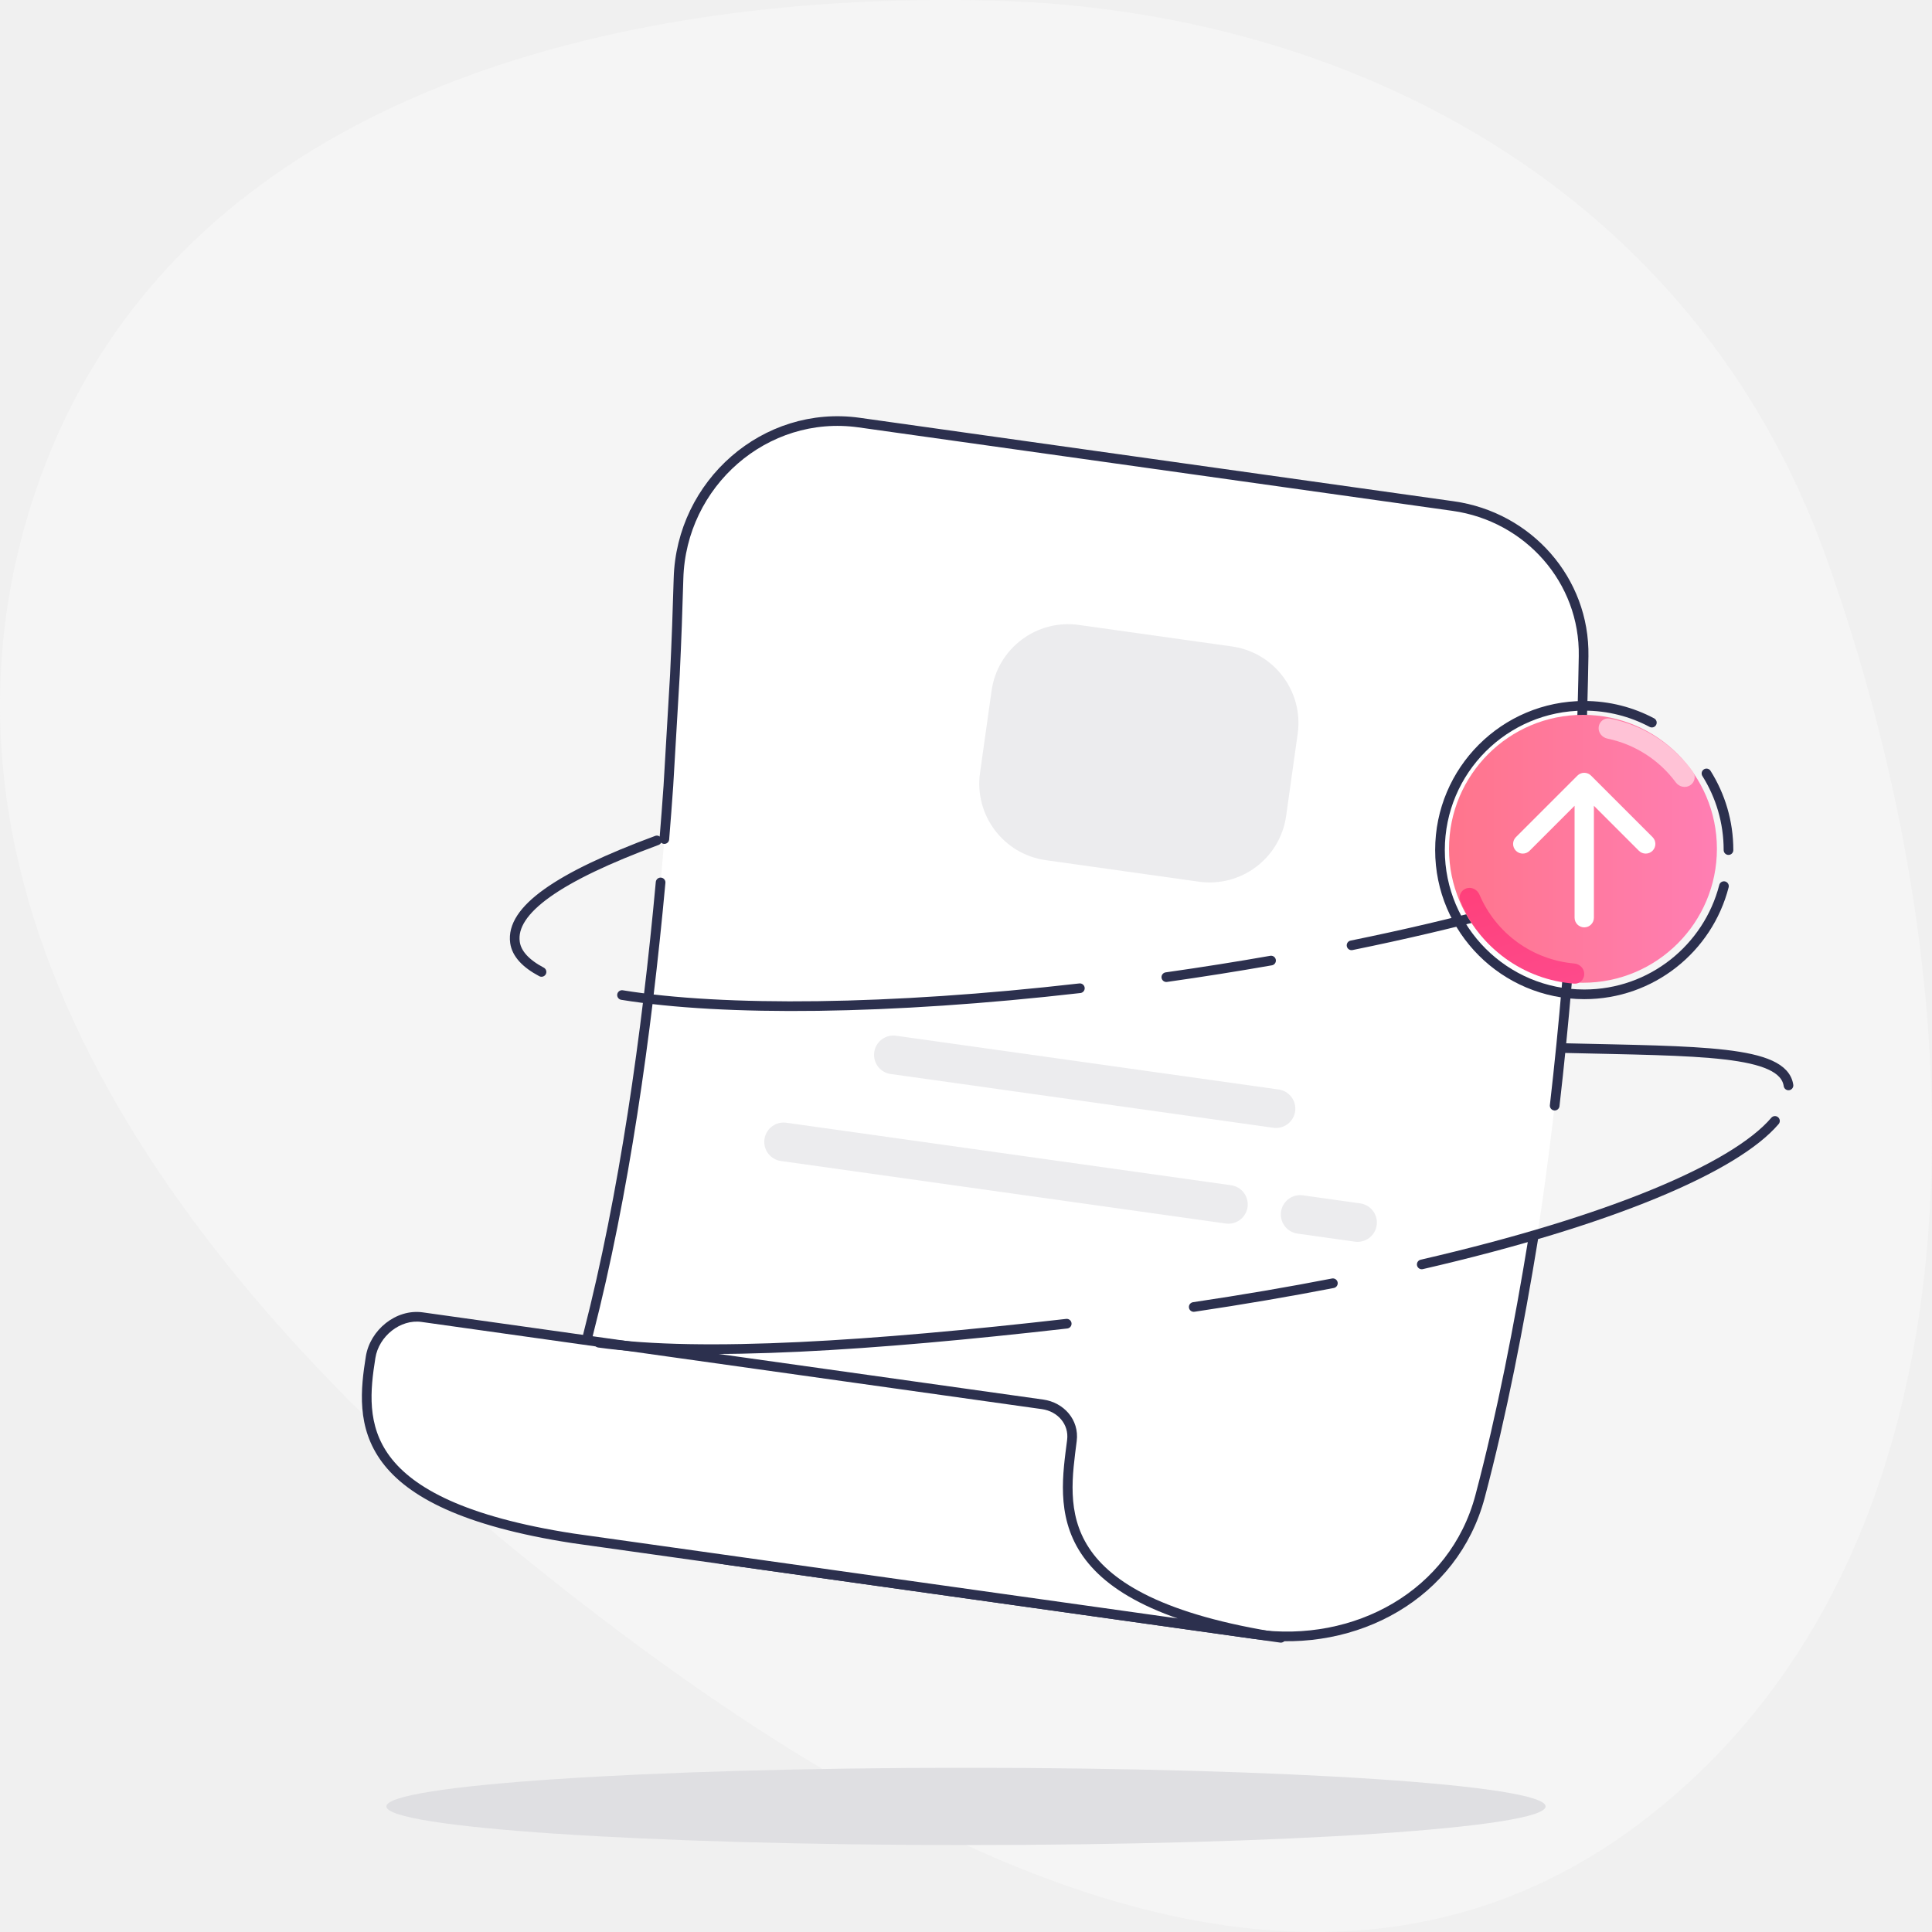
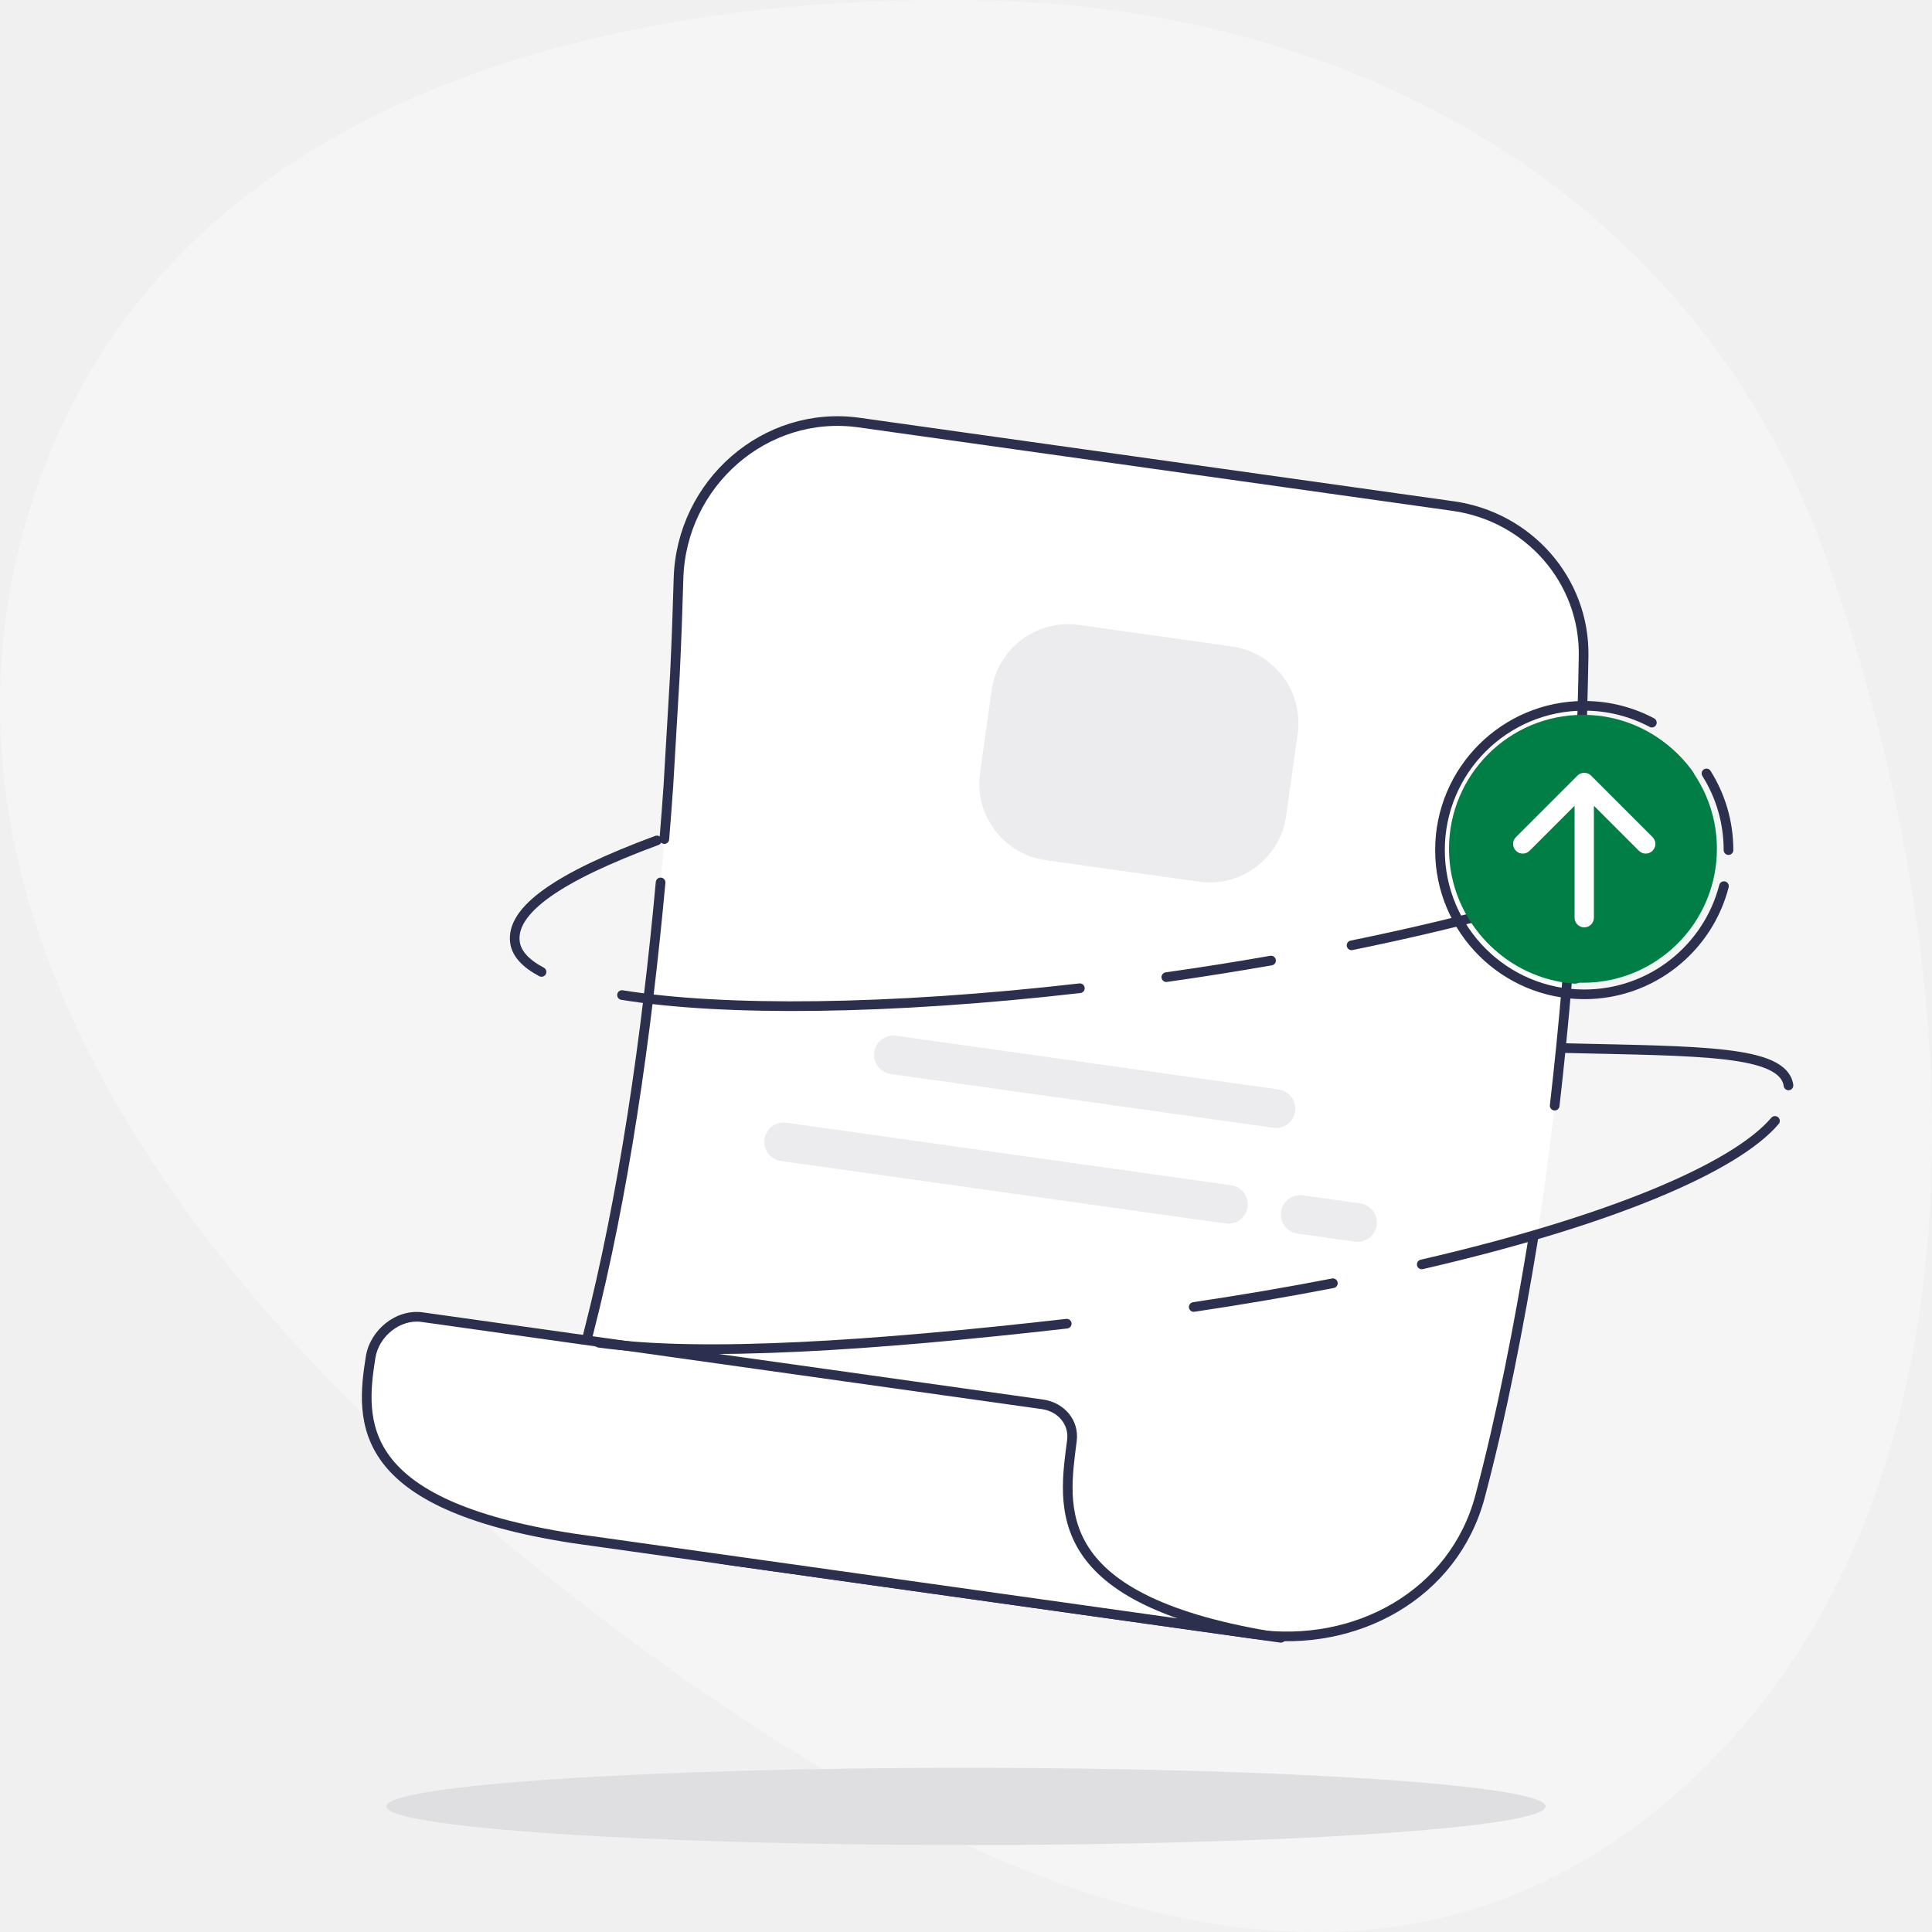
<svg xmlns="http://www.w3.org/2000/svg" width="200" height="200" viewBox="0 0 200 200" fill="none">
  <path fill-rule="evenodd" clip-rule="evenodd" d="M102.723 0.062C140.076 1.009 175.55 19.937 189.041 57.694C205.301 103.204 206.867 160.396 170.056 188.511C134.233 215.873 88.97 189.388 53.887 160.924C20.887 134.15 -9.882 95.408 3.001 52.974C15.788 10.854 61.815 -0.976 102.723 0.062Z" fill="#F5F5F5" />
  <ellipse cx="100" cy="187" rx="60" ry="4" fill="#DFDFE2" />
  <path d="M60.913 138.012C67.173 113.635 69.609 82.69 70.24 59.89C70.512 50.047 79.194 42.376 88.945 43.747L150.432 52.388C158.215 53.482 164.068 60.053 163.934 67.911C163.524 92.164 161.004 128.28 153.46 155C150.6 165.132 140.336 170.634 129.91 169.169L75.339 161.499C64.673 160 58.234 148.444 60.913 138.012Z" fill="white" />
  <path d="M160.94 114.455C162.868 97.718 163.711 81.079 163.934 67.926C164.068 60.068 158.215 53.482 150.432 52.388L88.945 43.747C79.194 42.376 70.511 50.057 70.239 59.9C70.151 63.071 70.029 66.399 69.866 69.846L69.19 81.364C69.063 83.178 68.924 85.012 68.773 86.859M158.714 128.266C157.269 137.103 155.455 146.478 153.214 154.914C150.51 165.089 140.336 170.634 129.91 169.169L75.339 161.499C64.673 160 58.235 148.442 60.914 138.009C64.582 123.724 66.937 107.184 68.385 91.349" stroke="#2C304E" stroke-linecap="round" />
  <path d="M92.481 109.199L132.091 114.766" stroke="#ECECEE" stroke-width="4" stroke-linecap="round" />
  <path d="M81.117 118.205L127.164 124.677M140.533 126.555L134.591 125.72" stroke="#ECECEE" stroke-width="4" stroke-linecap="round" />
  <path d="M59.313 159.247C36.701 155.75 37.294 147.194 38.366 140.494C38.764 138.008 41.213 136.001 43.705 136.352L107.923 145.377C109.818 145.643 111.205 147.217 110.965 149.116C110.093 156.011 108.199 165.773 132.593 169.546L59.313 159.247Z" fill="white" />
  <path d="M38.366 140.494L38.86 140.573L38.366 140.494ZM59.313 159.247L59.237 159.741L59.244 159.742L59.313 159.247ZM132.593 169.546L132.524 170.041C132.796 170.079 133.048 169.891 133.088 169.619C133.128 169.347 132.941 169.094 132.67 169.052L132.593 169.546ZM110.965 149.116L110.469 149.053L110.469 149.053L110.965 149.116ZM37.872 140.415C37.337 143.763 36.877 147.773 39.557 151.37C42.224 154.947 47.898 157.987 59.237 159.741L59.39 158.753C48.116 157.009 42.781 154.022 40.359 150.772C37.951 147.542 38.324 143.924 38.86 140.573L37.872 140.415ZM43.636 136.847L107.853 145.872L107.992 144.882L43.775 135.857L43.636 136.847ZM132.663 169.051L59.383 158.752L59.244 159.742L132.524 170.041L132.663 169.051ZM110.469 149.053C110.038 152.456 109.3 156.82 111.886 160.775C114.473 164.734 120.282 168.148 132.517 170.04L132.67 169.052C120.51 167.171 115.069 163.818 112.723 160.228C110.374 156.635 111.019 152.671 111.461 149.178L110.469 149.053ZM107.853 145.872C109.517 146.106 110.67 147.464 110.469 149.053L111.461 149.178C111.741 146.97 110.118 145.181 107.992 144.882L107.853 145.872ZM38.86 140.573C39.219 138.326 41.442 136.539 43.636 136.847L43.775 135.857C40.983 135.464 38.308 137.69 37.872 140.415L38.86 140.573Z" fill="#2C304E" />
  <rect x="103.761" y="63.58" width="32" height="24.591" rx="8" transform="rotate(8 103.761 63.5801)" fill="#ECECEE" />
  <path d="M123.575 135.298C128.645 134.544 133.452 133.72 137.979 132.841M185.144 112.362C184.598 108.691 175.901 108.831 162 108.5M62 139C72.731 140.494 90.43 139.309 110.427 137.028M147.179 130.892C166.726 126.383 179.613 120.88 183.743 116.037" stroke="#2C304E" stroke-linecap="round" />
  <path d="M120.739 101.154C124.44 100.629 128.061 100.054 131.579 99.437M68 87C57.764 90.785 52.839 94.229 53.312 97.562C53.477 98.729 54.427 99.748 56.058 100.613M64.392 103.007C74.951 104.718 92.113 104.556 111.787 102.302M139.912 97.86C150.891 95.623 160.544 93.002 168.037 90.287" stroke="#2C304E" stroke-linecap="round" />
  <g clip-path="url(#clip0_3130_241317)">
    <path d="M178.933 88C178.933 85.085 178.098 82.365 176.654 80.066M171 74.805C168.912 73.695 166.529 73.066 164 73.066C155.753 73.066 149.067 79.752 149.067 88C149.067 96.247 155.753 102.933 164 102.933C170.958 102.933 176.805 98.174 178.463 91.733" stroke="#2C304E" stroke-linecap="round" />
    <ellipse cx="163.867" cy="87.867" rx="13.867" ry="13.867" fill="url(#paint0_linear_3130_241317)" />
    <path d="M163 95C163 95.552 163.448 96 164 96C164.552 96 165 95.552 165 95H163ZM164.707 80.293C164.317 79.902 163.683 79.902 163.293 80.293L156.929 86.657C156.538 87.047 156.538 87.68 156.929 88.071C157.319 88.462 157.953 88.462 158.343 88.071L164 82.414L169.657 88.071C170.047 88.462 170.681 88.462 171.071 88.071C171.462 87.68 171.462 87.047 171.071 86.657L164.707 80.293ZM165 95V81H163V95H165Z" fill="white" />
    <path d="M164 100.826C164 101.401 163.534 101.87 162.961 101.827C160.401 101.635 157.937 100.735 155.849 99.218C153.762 97.701 152.144 95.636 151.17 93.261C150.952 92.729 151.255 92.141 151.801 91.963C152.347 91.786 152.93 92.087 153.155 92.615C153.988 94.574 155.34 96.276 157.072 97.535C158.804 98.794 160.841 99.553 162.961 99.74C163.533 99.791 164 100.252 164 100.826Z" fill="url(#paint1_linear_3130_241317)" />
-     <path d="M165.494 75.26C165.561 74.69 166.079 74.278 166.643 74.387C168.358 74.72 169.998 75.375 171.476 76.32C172.953 77.266 174.234 78.481 175.255 79.9C175.591 80.366 175.433 81.009 174.943 81.308C174.453 81.608 173.816 81.45 173.475 80.989C172.623 79.837 171.566 78.848 170.354 78.072C169.143 77.297 167.802 76.751 166.399 76.46C165.837 76.343 165.427 75.831 165.494 75.26Z" fill="#FFC2D6" />
+     <path d="M165.494 75.26C165.561 74.69 166.079 74.278 166.643 74.387C168.358 74.72 169.998 75.375 171.476 76.32C172.953 77.266 174.234 78.481 175.255 79.9C175.591 80.366 175.433 81.009 174.943 81.308C174.453 81.608 173.816 81.45 173.475 80.989C172.623 79.837 171.566 78.848 170.354 78.072C169.143 77.297 167.802 76.751 166.399 76.46C165.837 76.343 165.427 75.831 165.494 75.26Z" fill="#007E45" />
  </g>
  <defs>
    <linearGradient id="paint0_linear_3130_241317" x1="150" y1="87.867" x2="177.733" y2="87.867" gradientUnits="userSpaceOnUse">
-       <stop stop-color="#FF758C" />
-       <stop offset="1" stop-color="#FF7EB3" />
+       <stop stop-color="#007E45" />
+       <stop offset="1" stop-color="#007E45" />
    </linearGradient>
    <linearGradient id="paint1_linear_3130_241317" x1="160.312" y1="71.999" x2="171.749" y2="108.011" gradientUnits="userSpaceOnUse">
-       <stop stop-color="#FF3366" />
-       <stop offset="1" stop-color="#FE5196" />
+       <stop stop-color="#007E45" />
+       <stop offset="1" stop-color="#007E45" />
    </linearGradient>
    <clipPath id="clip0_3130_241317">
      <rect width="32" height="32" fill="white" transform="translate(148 72)" />
    </clipPath>
  </defs>
</svg>
